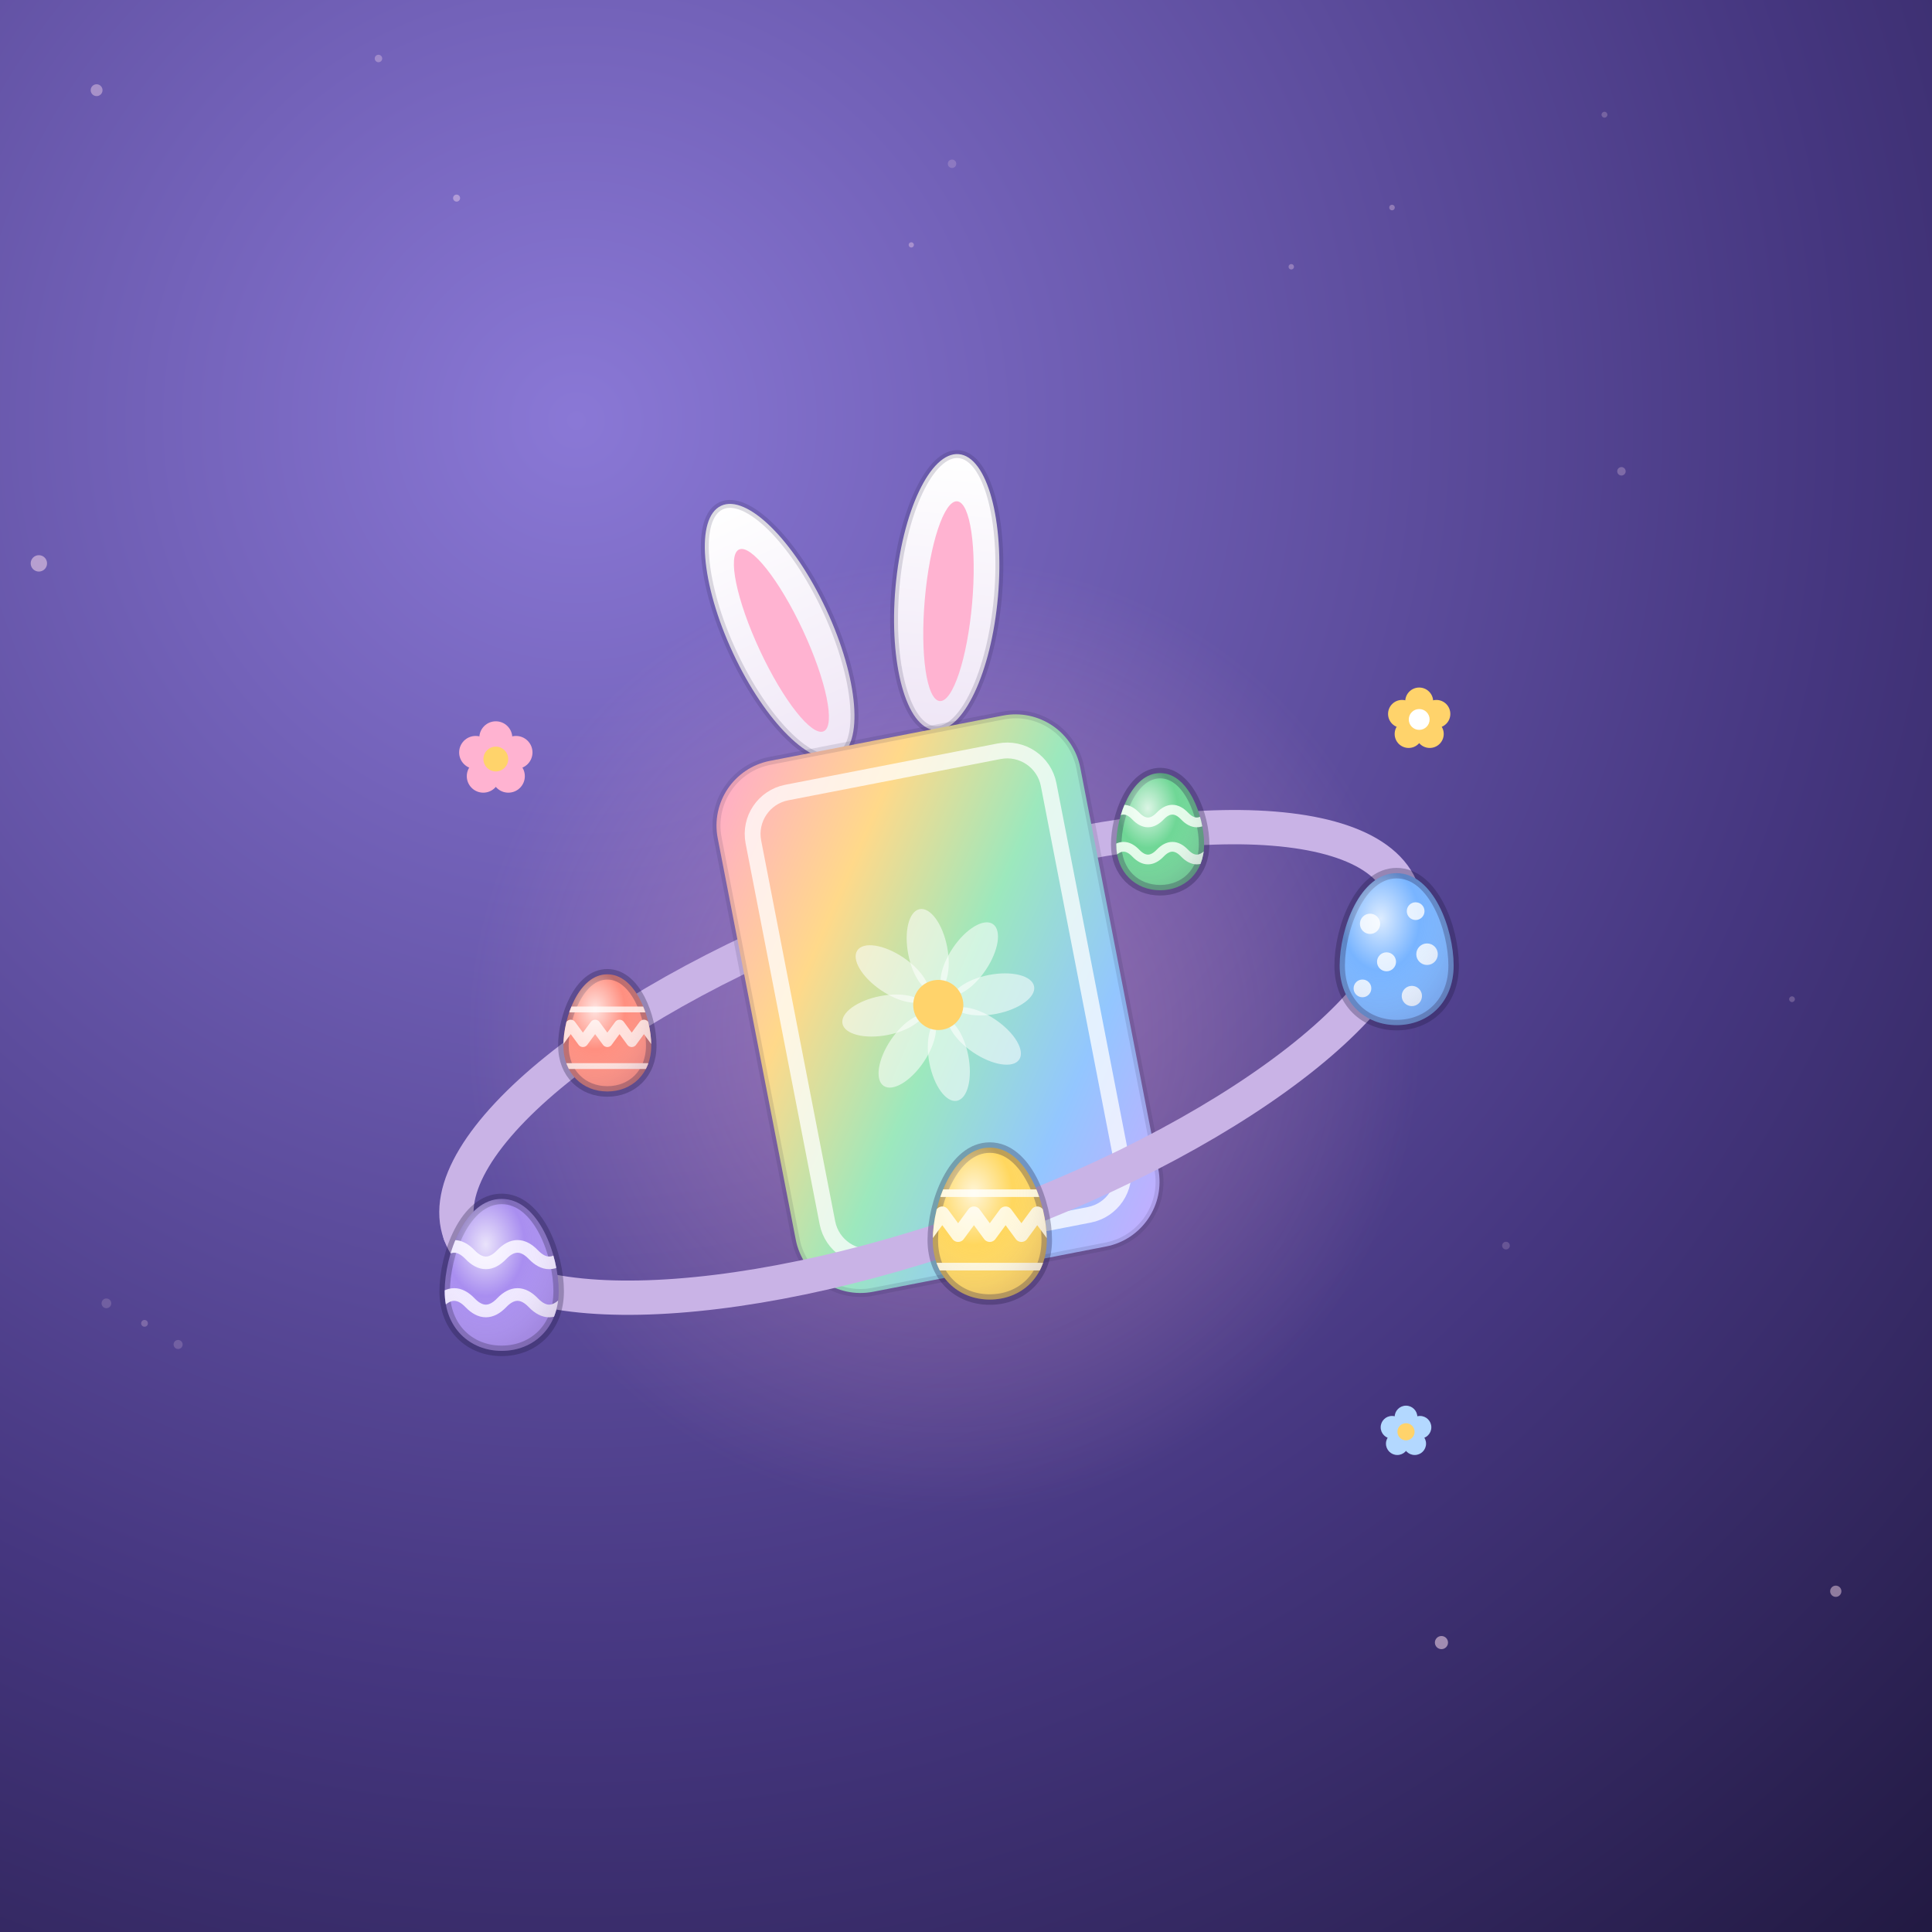
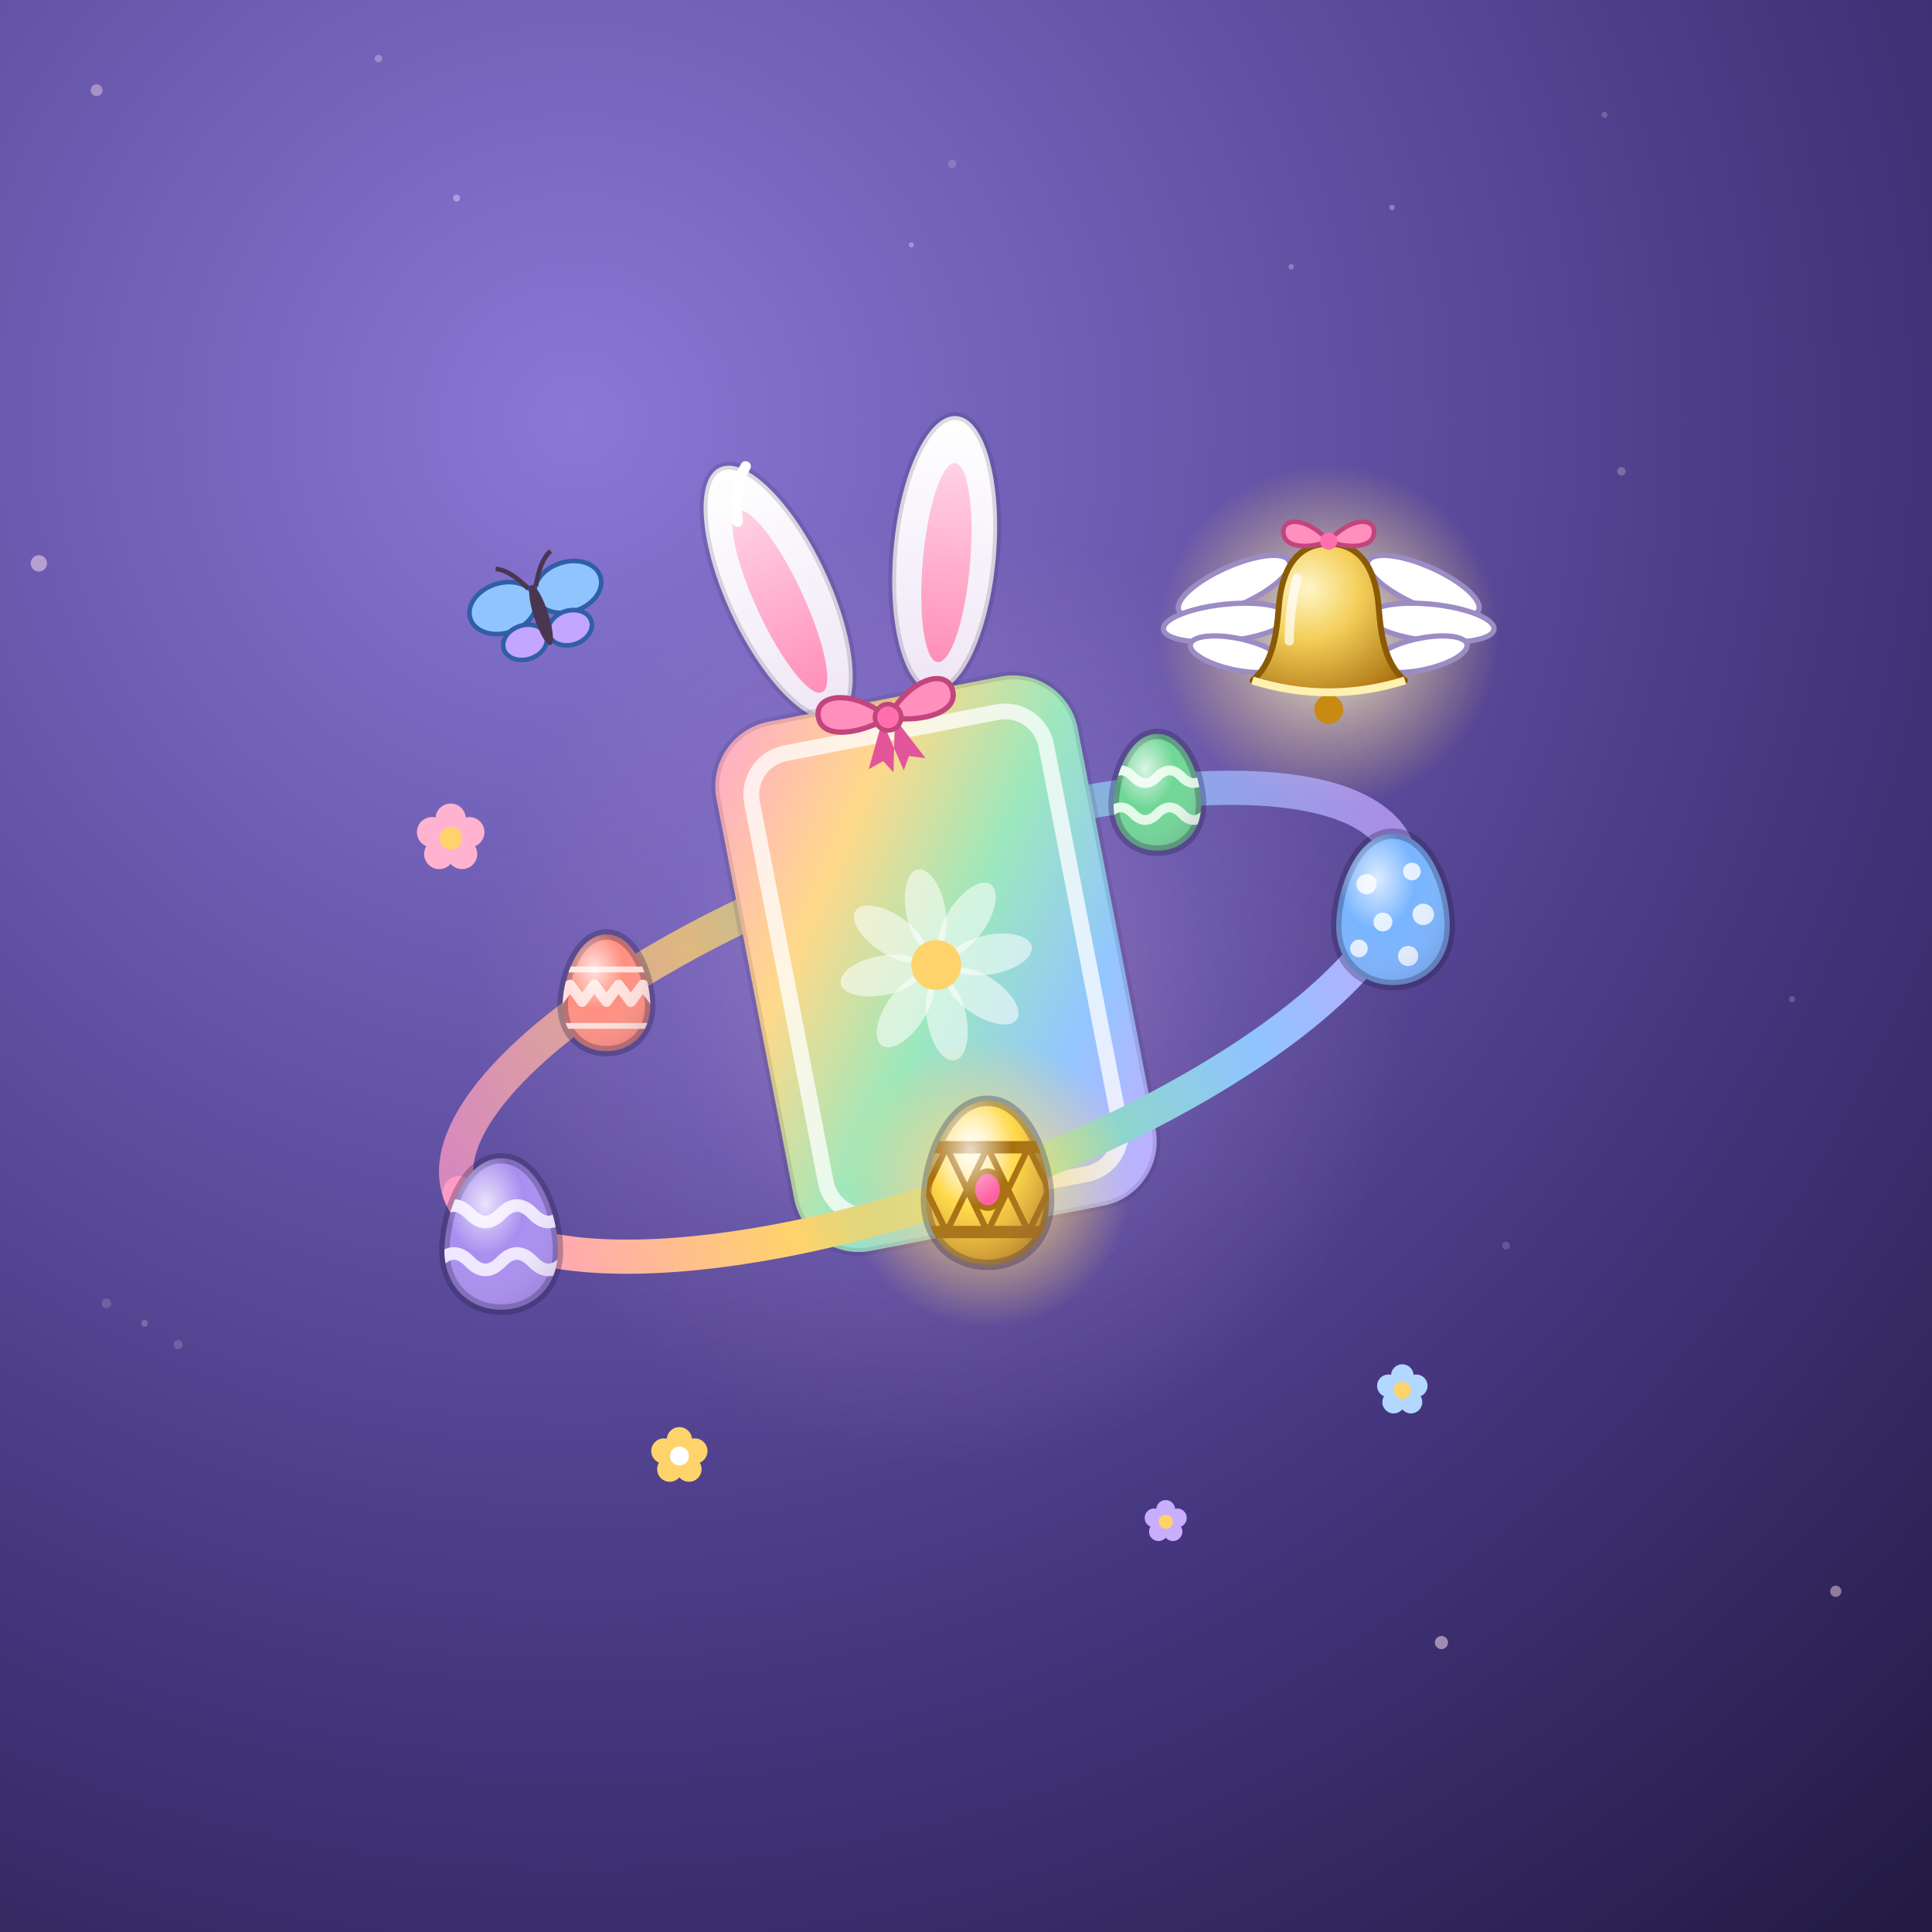
<svg xmlns="http://www.w3.org/2000/svg" viewBox="0 0 512 512">
  <defs>
    <radialGradient id="mo-bg-paques" cx=".3" cy=".22" r="1.05">
      <stop offset="0" stop-color="#8a78d6" />
      <stop offset=".62" stop-color="#45367f" />
      <stop offset="1" stop-color="#211941" />
    </radialGradient>
  </defs>
  <rect width="512" height="512" fill="url(#mo-bg-paques)" />
  <g fill="#ffe0ef">
    <circle cx="429.7" cy="124.9" r="1.12" fill-opacity="0.26" />
    <circle cx="252.3" cy="43.4" r="1.12" fill-opacity="0.20" />
    <circle cx="342.2" cy="70.7" r="0.72" fill-opacity="0.31" />
    <circle cx="100.3" cy="15.5" r="0.99" fill-opacity="0.32" />
    <circle cx="38.3" cy="350.7" r="0.90" fill-opacity="0.24" />
    <circle cx="474.9" cy="264.8" r="0.76" fill-opacity="0.23" />
    <circle cx="10.3" cy="149.3" r="2.17" fill-opacity="0.51" />
    <circle cx="486.5" cy="421.7" r="1.49" fill-opacity="0.46" />
    <circle cx="28.2" cy="345.4" r="1.29" fill-opacity="0.17" />
    <circle cx="425.2" cy="30.4" r="0.78" fill-opacity="0.22" />
    <circle cx="382.0" cy="435.3" r="1.74" fill-opacity="0.53" />
    <circle cx="368.9" cy="55.0" r="0.74" fill-opacity="0.32" />
    <circle cx="121.0" cy="52.5" r="0.93" fill-opacity="0.41" />
    <circle cx="241.5" cy="64.9" r="0.70" fill-opacity="0.36" />
    <circle cx="47.2" cy="356.3" r="1.20" fill-opacity="0.18" />
    <circle cx="399.1" cy="330.1" r="1.02" fill-opacity="0.18" />
    <circle cx="25.6" cy="23.9" r="1.57" fill-opacity="0.41" />
  </g>
-   <g color="#211941" transform="translate(256 256) scale(3.4958) translate(-52.644 -44.69)">
+   <g color="#211941" transform="translate(256 256) scale(3.4834) translate(-52.806 -47.721)">
    <defs>
      <linearGradient id="evl-paques-foil" x1="0" y1="0" x2="1" y2="1">
        <stop offset="0" stop-color="#ffa8cf" />
        <stop offset=".28" stop-color="#ffd98a" />
        <stop offset=".52" stop-color="#9ce8bd" />
        <stop offset=".76" stop-color="#93c6ff" />
        <stop offset="1" stop-color="#c9aaff" />
      </linearGradient>
      <linearGradient id="evl-paques-ear" x1="0" y1="0" x2="0" y2="1">
        <stop offset="0" stop-color="#fff" />
        <stop offset="1" stop-color="#efe6f6" />
      </linearGradient>
+       <linearGradient id="evl-paques-in" x1="0" y1="0" x2="0" y2="1">
+         <stop offset="0" stop-color="#ffd2e4" />
+         <stop offset="1" stop-color="#ff8fb8" />
+       </linearGradient>
      <radialGradient id="evl-paques-eg" cx=".36" cy=".3" r=".85">
        <stop offset="0" stop-color="#fff" stop-opacity=".75" />
        <stop offset=".4" stop-color="#fff" stop-opacity="0" />
        <stop offset="1" stop-color="#5a3d6e" stop-opacity=".22" />
      </radialGradient>
      <radialGradient id="evl-paques-aura">
-         <stop offset="0" stop-color="#ffb3d1" stop-opacity=".38" />
+         <stop offset="0" stop-color="#ffb3d1" stop-opacity=".4" />
+         <stop offset=".6" stop-color="#c9aaff" stop-opacity=".12" />
        <stop offset="1" stop-color="#ffb3d1" stop-opacity="0" />
+       </radialGradient>
+       <linearGradient id="evl-paques-ring" x1="0" y1="0" x2="1" y2="0">
+         <stop offset="0" stop-color="#ff9cc6" />
+         <stop offset=".3" stop-color="#ffd36b" />
+         <stop offset=".55" stop-color="#8fe0b0" />
+         <stop offset=".8" stop-color="#8fc4ff" />
+         <stop offset="1" stop-color="#c3a6ff" />
+       </linearGradient>
+       <radialGradient id="evl-paques-gold" cx=".38" cy=".3" r=".8">
+         <stop offset="0" stop-color="#fffbe2" />
+         <stop offset=".45" stop-color="#ffd84a" />
+         <stop offset="1" stop-color="#c98a14" />
+       </radialGradient>
+       <radialGradient id="evl-paques-gglow">
+         <stop offset=".25" stop-color="#ffe07a" stop-opacity=".75" />
+         <stop offset="1" stop-color="#ffd36b" stop-opacity="0" />
+       </radialGradient>
+       <radialGradient id="evl-paques-bglow">
+         <stop offset=".35" stop-color="#fff2b8" stop-opacity=".6" />
+         <stop offset="1" stop-color="#ffd36b" stop-opacity="0" />
+       </radialGradient>
+       <radialGradient id="evl-paques-bell" cx=".36" cy=".3" r=".85">
+         <stop offset="0" stop-color="#fff6c8" />
+         <stop offset=".4" stop-color="#f4cf5a" />
+         <stop offset="1" stop-color="#a8700e" />
      </radialGradient>
      <clipPath id="evl-paques-ec">
        <path d="M0-6C2.9-6 4.5-1.6 4.5 1.3C4.5 4.2 2.5 6 0 6C-2.5 6-4.5 4.2-4.5 1.3C-4.5-1.6-2.9-6 0-6Z" />
      </clipPath>
    </defs>
    <circle class="evl-glow" cx="51" cy="50" r="36" fill="url(#evl-paques-aura)" />
+     <circle class="evl-glow" cx="80.4" cy="22.6" r="13" fill="url(#evl-paques-bglow)" />
    <g class="evl-fine">
+       <g fill="#fff" stroke="#9b8cc4" stroke-width=".4">
+         <ellipse cx="73.2" cy="18.8" rx="4.6" ry="1.5" transform="rotate(-24 73.2 18.8)" />
+         <ellipse cx="72.6" cy="21.6" rx="4.8" ry="1.4" transform="rotate(-6 72.6 21.6)" />
+         <ellipse cx="73.4" cy="24" rx="3.6" ry="1.2" transform="rotate(12 73.4 24)" />
+         <ellipse cx="87.6" cy="18.8" rx="4.6" ry="1.5" transform="rotate(24 87.6 18.8)" />
+         <ellipse cx="88.2" cy="21.6" rx="4.8" ry="1.4" transform="rotate(6 88.2 21.6)" />
+         <ellipse cx="87.4" cy="24" rx="3.6" ry="1.2" transform="rotate(-12 87.4 24)" />
+       </g>
+       <circle cx="80.4" cy="28.2" r="1.1" fill="#c98a14" />
+       <path d="M80.4 15.6C77.8 15.6 76.8 17.8 76.6 20.4C76.4 23 76 24.8 74.6 26Q80.4 27.8 86.2 26C84.8 24.8 84.4 23 84.2 20.4C84 17.8 83 15.6 80.4 15.6Z" fill="url(#evl-paques-bell)" stroke="#8a5a05" stroke-width=".45" stroke-linejoin="round" />
+       <path d="M74.6 26Q80.4 27.8 86.2 26" fill="none" stroke="#fff1b0" stroke-width=".6" />
+       <path d="M78 18.2Q77.4 20.6 77.4 23" fill="none" stroke="#fff" stroke-width=".7" stroke-linecap="round" opacity=".7" />
+       <path d="M80.4 15.4C78.6 13.4 76.6 13.6 77 15C77.3 16 79.2 15.9 80.4 15.4ZM80.4 15.4C82.2 13.4 84.2 13.6 83.8 15C83.5 16 81.6 15.9 80.4 15.4Z" fill="#ff8fbd" stroke="#c2457e" stroke-width=".35" />
+       <circle cx="80.4" cy="15.4" r=".65" fill="#ff6fae" />
+     </g>
+     <g class="evl-fine">
+       <g transform="rotate(-18 20.6 21.4)" stroke="#2f5fa8" stroke-width=".35">
+         <ellipse cx="18" cy="19.6" rx="2.6" ry="1.9" fill="#8fc4ff" />
+         <ellipse cx="23.2" cy="19.6" rx="2.6" ry="1.9" fill="#8fc4ff" />
+         <ellipse cx="18.8" cy="22.6" rx="1.7" ry="1.3" fill="#c3a6ff" />
+         <ellipse cx="22.4" cy="22.6" rx="1.7" ry="1.3" fill="#c3a6ff" />
+         <ellipse cx="20.6" cy="21" rx=".55" ry="2.4" fill="#4a3650" stroke="none" />
+         <path d="M20.3 18.8Q19.4 17 18.4 16.6M20.9 18.8Q21.8 17 22.8 16.6" fill="none" stroke="#4a3650" />
+       </g>
      <g fill="#ffb3d1">
-         <circle cx="17" cy="27.39" r="1.25" />
-         <circle cx="18.53" cy="28.5" r="1.25" />
-         <circle cx="17.95" cy="30.3" r="1.25" />
-         <circle cx="16.05" cy="30.3" r="1.25" />
-         <circle cx="15.47" cy="28.5" r="1.25" />
-       </g>
-       <circle cx="17" cy="29" r="0.94" fill="#ffd36b" />
+         <circle cx="13.6" cy="36.51" r="1.15" />
+         <circle cx="15.02" cy="37.54" r="1.15" />
+         <circle cx="14.47" cy="39.2" r="1.15" />
+         <circle cx="12.73" cy="39.2" r="1.15" />
+         <circle cx="12.18" cy="37.54" r="1.15" />
+       </g>
+       <circle cx="13.6" cy="38" r="0.86" fill="#ffd36b" />
      <g fill="#ffd36b">
-         <circle cx="87" cy="24.64" r="1.06" />
-         <circle cx="88.3" cy="25.58" r="1.06" />
-         <circle cx="87.8" cy="27.1" r="1.06" />
-         <circle cx="86.2" cy="27.1" r="1.06" />
-         <circle cx="85.7" cy="25.58" r="1.06" />
-       </g>
-       <circle cx="87" cy="26" r="0.79" fill="#fff" />
+         <circle cx="31" cy="83.76" r="0.96" />
+         <circle cx="32.18" cy="84.62" r="0.96" />
+         <circle cx="31.73" cy="86" r="0.96" />
+         <circle cx="30.27" cy="86" r="0.96" />
+         <circle cx="29.82" cy="84.62" r="0.96" />
+       </g>
+       <circle cx="31" cy="85" r="0.72" fill="#fff" />
      <g fill="#b3d8ff">
        <circle cx="86" cy="78.88" r="0.86" />
        <circle cx="87.06" cy="79.66" r="0.86" />
        <circle cx="86.66" cy="80.9" r="0.86" />
        <circle cx="85.34" cy="80.9" r="0.86" />
        <circle cx="84.94" cy="79.66" r="0.86" />
      </g>
      <circle cx="86" cy="80" r="0.65" fill="#ffd36b" />
+       <g fill="#c9adff">
+         <circle cx="68" cy="89.07" r="0.72" />
+         <circle cx="68.88" cy="89.71" r="0.72" />
+         <circle cx="68.55" cy="90.75" r="0.72" />
+         <circle cx="67.45" cy="90.75" r="0.72" />
+         <circle cx="67.12" cy="89.71" r="0.72" />
+       </g>
+       <circle cx="68" cy="90" r="0.54" fill="#ffd36b" />
    </g>
    <g transform="rotate(-20 50 52)">
-       <path class="evl-o" d="M12 52A38 13 0 0 1 88 52" fill="none" stroke-linecap="round" stroke-width="2.6" stroke="#c9b3e6" />
+       <path class="evl-o" d="M12 52A38 13 0 0 1 88 52" fill="none" stroke-linecap="round" stroke-width="2.6" stroke="url(#evl-paques-ring)" stroke-opacity=".75" />
      <g transform="rotate(20 27.7 41.5) translate(27.7 41.5) scale(0.74)">
        <path d="M0-6C2.9-6 4.5-1.6 4.5 1.3C4.5 4.2 2.5 6 0 6C-2.5 6-4.5 4.2-4.5 1.3C-4.5-1.6-2.9-6 0-6Z" fill="#ff8f80" stroke="currentColor" stroke-opacity=".3" stroke-width="1.08" />
        <g clip-path="url(#evl-paques-ec)">
          <path d="M-5 .9l1.25-1.7 1.25 1.7 1.25-1.7 1.25 1.7 1.25-1.7 1.25 1.7 1.25-1.7 1.25 1.7" fill="none" stroke="#ffe1dc" stroke-width="1.1" stroke-linejoin="round" />
          <path d="M-5-2.4h10M-5 3.4h10" stroke="#ffe1dc" stroke-width=".6" />
        </g>
        <path d="M0-6C2.9-6 4.5-1.6 4.5 1.3C4.5 4.2 2.5 6 0 6C-2.5 6-4.5 4.2-4.5 1.3C-4.5-1.6-2.9-6 0-6Z" fill="url(#evl-paques-eg)" />
      </g>
      <g transform="rotate(20 72.3 41.5) translate(72.3 41.5) scale(0.74)">
        <path d="M0-6C2.9-6 4.5-1.6 4.5 1.3C4.5 4.2 2.5 6 0 6C-2.5 6-4.5 4.2-4.5 1.3C-4.5-1.6-2.9-6 0-6Z" fill="#6fd796" stroke="currentColor" stroke-opacity=".3" stroke-width="1.08" />
        <g clip-path="url(#evl-paques-ec)">
          <path d="M-5-1.6q1.25-1.3 2.5 0t2.5 0 2.5 0 2.5 0M-5 2.2q1.25-1.3 2.5 0t2.5 0 2.5 0 2.5 0" fill="none" stroke="#e3fbe9" stroke-width="1" />
        </g>
        <path d="M0-6C2.9-6 4.5-1.6 4.5 1.3C4.5 4.2 2.5 6 0 6C-2.5 6-4.5 4.2-4.5 1.3C-4.5-1.6-2.9-6 0-6Z" fill="url(#evl-paques-eg)" />
      </g>
    </g>
    <g transform="rotate(-11 51 50)">
      <g stroke="currentColor" stroke-opacity=".16" stroke-width=".6">
        <ellipse cx="44.6" cy="17.5" rx="3.9" ry="10.5" transform="rotate(-14 44.6 17.5)" fill="url(#evl-paques-ear)" />
        <ellipse cx="57.6" cy="17" rx="3.9" ry="10.5" transform="rotate(16 57.6 17)" fill="url(#evl-paques-ear)" />
      </g>
-       <ellipse cx="44.6" cy="18.2" rx="1.8" ry="7.6" transform="rotate(-14 44.6 18.2)" fill="#ffb3d1" />
-       <ellipse cx="57.6" cy="17.7" rx="1.8" ry="7.6" transform="rotate(16 57.6 17.7)" fill="#ffb3d1" />
+       <ellipse cx="44.6" cy="18.2" rx="1.8" ry="7.6" transform="rotate(-14 44.6 18.2)" fill="url(#evl-paques-in)" />
+       <ellipse cx="57.6" cy="17.7" rx="1.8" ry="7.6" transform="rotate(16 57.6 17.7)" fill="url(#evl-paques-in)" />
+       <path class="evl-fine" d="M42.6 11.6Q42.8 9 44 7.6" fill="none" stroke="#fff" stroke-width=".8" stroke-linecap="round" />
      <rect x="37" y="27" width="28" height="41" rx="5" fill="url(#evl-paques-foil)" stroke="currentColor" stroke-opacity=".12" stroke-width=".6" />
      <g class="evl-fine">
        <g fill="#fff" fill-opacity=".55">
          <ellipse cx="51" cy="43.4" rx="1.5" ry="3.2" transform="rotate(0 51 47.6)" />
          <ellipse cx="51" cy="43.4" rx="1.5" ry="3.2" transform="rotate(45 51 47.6)" />
          <ellipse cx="51" cy="43.4" rx="1.5" ry="3.2" transform="rotate(90 51 47.6)" />
          <ellipse cx="51" cy="43.4" rx="1.5" ry="3.2" transform="rotate(135 51 47.6)" />
          <ellipse cx="51" cy="43.4" rx="1.5" ry="3.2" transform="rotate(180 51 47.6)" />
          <ellipse cx="51" cy="43.4" rx="1.5" ry="3.2" transform="rotate(225 51 47.6)" />
          <ellipse cx="51" cy="43.4" rx="1.5" ry="3.2" transform="rotate(270 51 47.6)" />
          <ellipse cx="51" cy="43.4" rx="1.5" ry="3.2" transform="rotate(315 51 47.6)" />
        </g>
        <circle cx="51" cy="47.6" r="1.9" fill="#ffd36b" />
      </g>
      <rect x="39.6" y="29.6" width="22.8" height="35.8" rx="3.2" fill="none" stroke="#fff" stroke-opacity=".75" stroke-width="1.2" />
+       <g class="evl-fine">
+         <path d="M51 28.4C48.6 25.6 45.6 25.6 45.8 27.6C46 29.2 49 29.2 51 28.4ZM51 28.4C53.4 25.6 56.4 25.6 56.2 27.6C56 29.2 53 29.2 51 28.4Z" fill="#ff8fbd" stroke="#c2457e" stroke-width=".4" stroke-linejoin="round" />
+         <path d="M50.4 28.8L48.8 32L50 31.6L50.6 32.6L51.4 29ZM51.6 28.8L53.2 32L52 31.6L51.4 32.6L50.6 29Z" fill="#e2559a" />
+         <circle cx="51" cy="28.4" r="1" fill="#ff6fae" stroke="#c2457e" stroke-width=".35" />
+       </g>
    </g>
    <g transform="rotate(-20 50 52)">
-       <path class="evl-o" d="M12 52A38 13 0 0 0 88 52" fill="none" stroke-linecap="round" stroke-width="2.6" stroke="#c9b3e6" />
+       <path class="evl-o" d="M12 52A38 13 0 0 0 88 52" fill="none" stroke-linecap="round" stroke-width="2.6" stroke="url(#evl-paques-ring)" />
      <g transform="rotate(20 86.1 56) translate(86.1 56) scale(0.96)">
        <path d="M0-6C2.9-6 4.5-1.6 4.5 1.3C4.5 4.2 2.5 6 0 6C-2.5 6-4.5 4.2-4.5 1.3C-4.5-1.6-2.9-6 0-6Z" fill="#78b4ff" stroke="currentColor" stroke-opacity=".3" stroke-width="0.83" />
        <g clip-path="url(#evl-paques-ec)">
          <g fill="#e4f0ff">
            <circle cx="-2.1" cy="-2" r=".8" />
            <circle cx="1.5" cy="-3" r=".7" />
            <circle cx="2.4" cy=".4" r=".85" />
            <circle cx="-.8" cy="1" r=".75" />
            <circle cx="-2.7" cy="3.1" r=".7" />
            <circle cx="1.2" cy="3.7" r=".8" />
          </g>
        </g>
        <path d="M0-6C2.9-6 4.5-1.6 4.5 1.3C4.5 4.2 2.5 6 0 6C-2.5 6-4.5 4.2-4.5 1.3C-4.5-1.6-2.9-6 0-6Z" fill="url(#evl-paques-eg)" />
      </g>
-       <g transform="rotate(20 50 65) translate(50 65) scale(0.96)">
-         <path d="M0-6C2.9-6 4.5-1.6 4.5 1.3C4.5 4.2 2.5 6 0 6C-2.5 6-4.5 4.2-4.5 1.3C-4.5-1.6-2.9-6 0-6Z" fill="#ffd75e" stroke="currentColor" stroke-opacity=".3" stroke-width="0.83" />
-         <g clip-path="url(#evl-paques-ec)">
-           <path d="M-5 .9l1.25-1.7 1.25 1.7 1.25-1.7 1.25 1.7 1.25-1.7 1.25 1.7 1.25-1.7 1.25 1.7" fill="none" stroke="#fff8dc" stroke-width="1.1" stroke-linejoin="round" />
-           <path d="M-5-2.4h10M-5 3.4h10" stroke="#fff8dc" stroke-width=".6" />
-         </g>
-         <path d="M0-6C2.9-6 4.5-1.6 4.5 1.3C4.5 4.2 2.5 6 0 6C-2.5 6-4.5 4.2-4.5 1.3C-4.5-1.6-2.9-6 0-6Z" fill="url(#evl-paques-eg)" />
-       </g>
      <g transform="rotate(20 13.9 56) translate(13.9 56) scale(0.96)">
        <path d="M0-6C2.9-6 4.5-1.6 4.5 1.3C4.5 4.2 2.5 6 0 6C-2.5 6-4.5 4.2-4.5 1.3C-4.5-1.6-2.9-6 0-6Z" fill="#a98ef0" stroke="currentColor" stroke-opacity=".3" stroke-width="0.83" />
        <g clip-path="url(#evl-paques-ec)">
          <path d="M-5-1.6q1.25-1.3 2.5 0t2.5 0 2.5 0 2.5 0M-5 2.2q1.25-1.3 2.5 0t2.5 0 2.5 0 2.5 0" fill="none" stroke="#efe8ff" stroke-width="1" />
        </g>
        <path d="M0-6C2.9-6 4.5-1.6 4.5 1.3C4.5 4.2 2.5 6 0 6C-2.5 6-4.5 4.2-4.5 1.3C-4.5-1.6-2.9-6 0-6Z" fill="url(#evl-paques-eg)" />
      </g>
+       <circle class="evl-glow" cx="50" cy="65" r="11" fill="url(#evl-paques-gglow)" />
+       <g transform="rotate(20 50 65) translate(50 65) scale(1.04)">
+         <path d="M0-6C2.9-6 4.5-1.6 4.5 1.3C4.5 4.2 2.5 6 0 6C-2.5 6-4.5 4.2-4.5 1.3C-4.5-1.6-2.9-6 0-6Z" fill="url(#evl-paques-gold)" stroke="currentColor" stroke-opacity=".3" stroke-width="0.77" />
+         <g clip-path="url(#evl-paques-ec)">
+           <path d="M-5-2.6h10M-5 3.6h10" stroke="#a8700e" stroke-width=".9" />
+           <path d="M-6 3.6l3-6.2 3 6.2 3-6.2 3 6.2M-6-2.6l3 6.2 3-6.2 3 6.2 3-6.2" fill="none" stroke="#a8700e" stroke-width=".45" />
+           <ellipse cx="0" cy=".5" rx="1.1" ry="1.35" fill="#ff5fa2" stroke="#a8700e" stroke-width=".4" />
+         </g>
+         <path d="M0-6C2.9-6 4.5-1.6 4.5 1.3C4.5 4.2 2.5 6 0 6C-2.5 6-4.5 4.2-4.5 1.3C-4.5-1.6-2.9-6 0-6Z" fill="url(#evl-paques-eg)" />
+       </g>
    </g>
  </g>
</svg>
